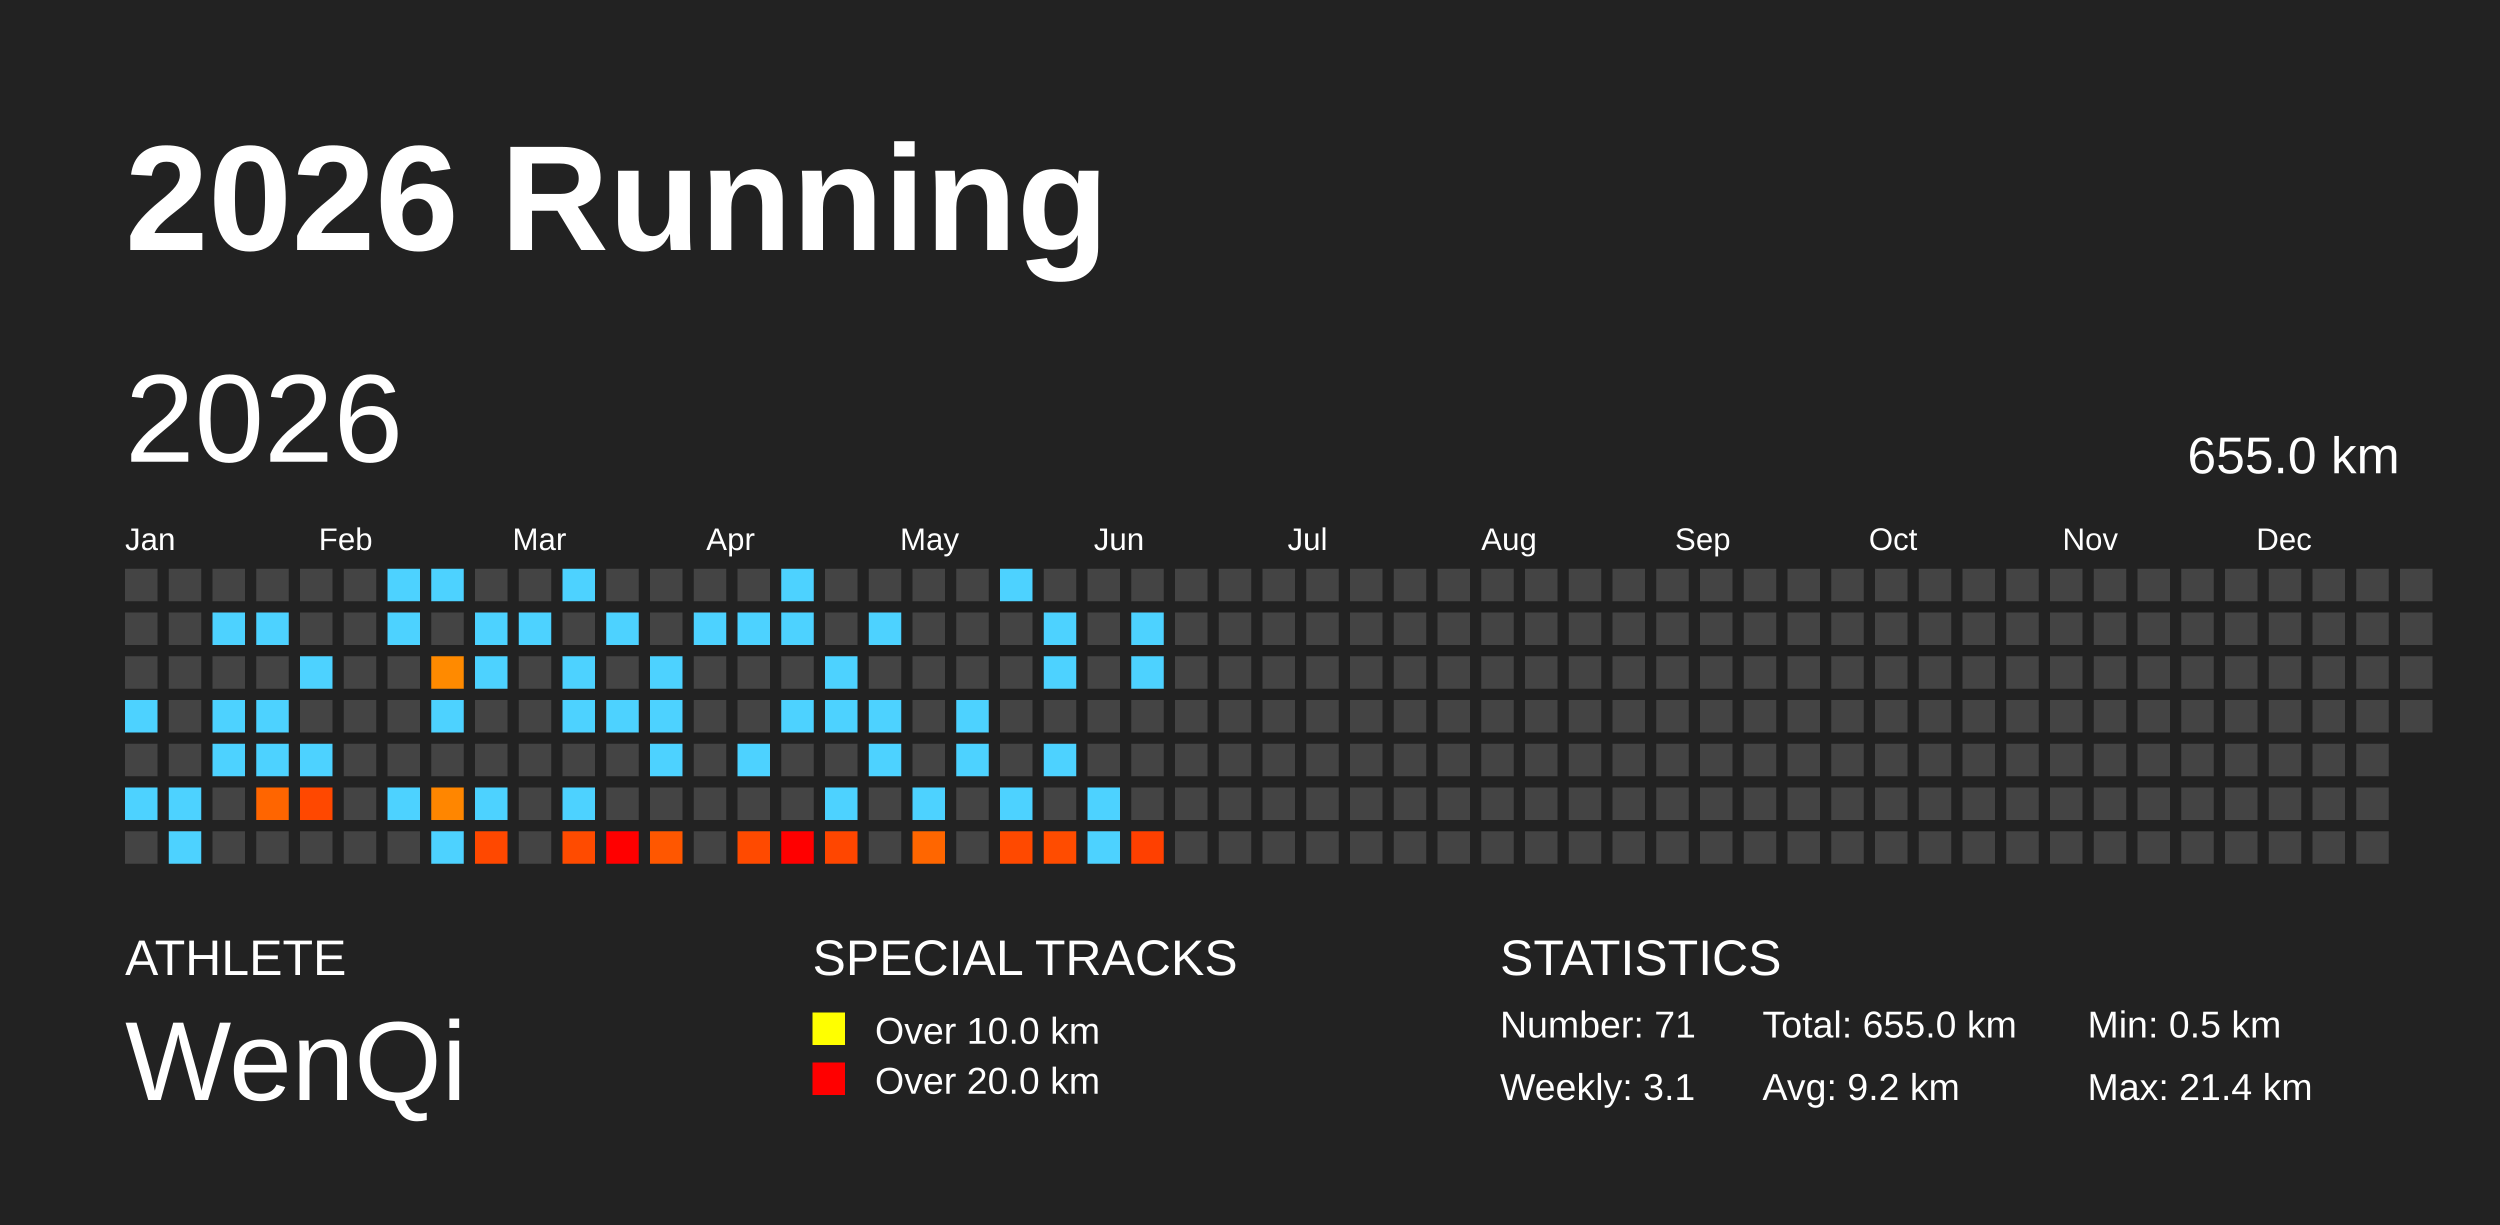
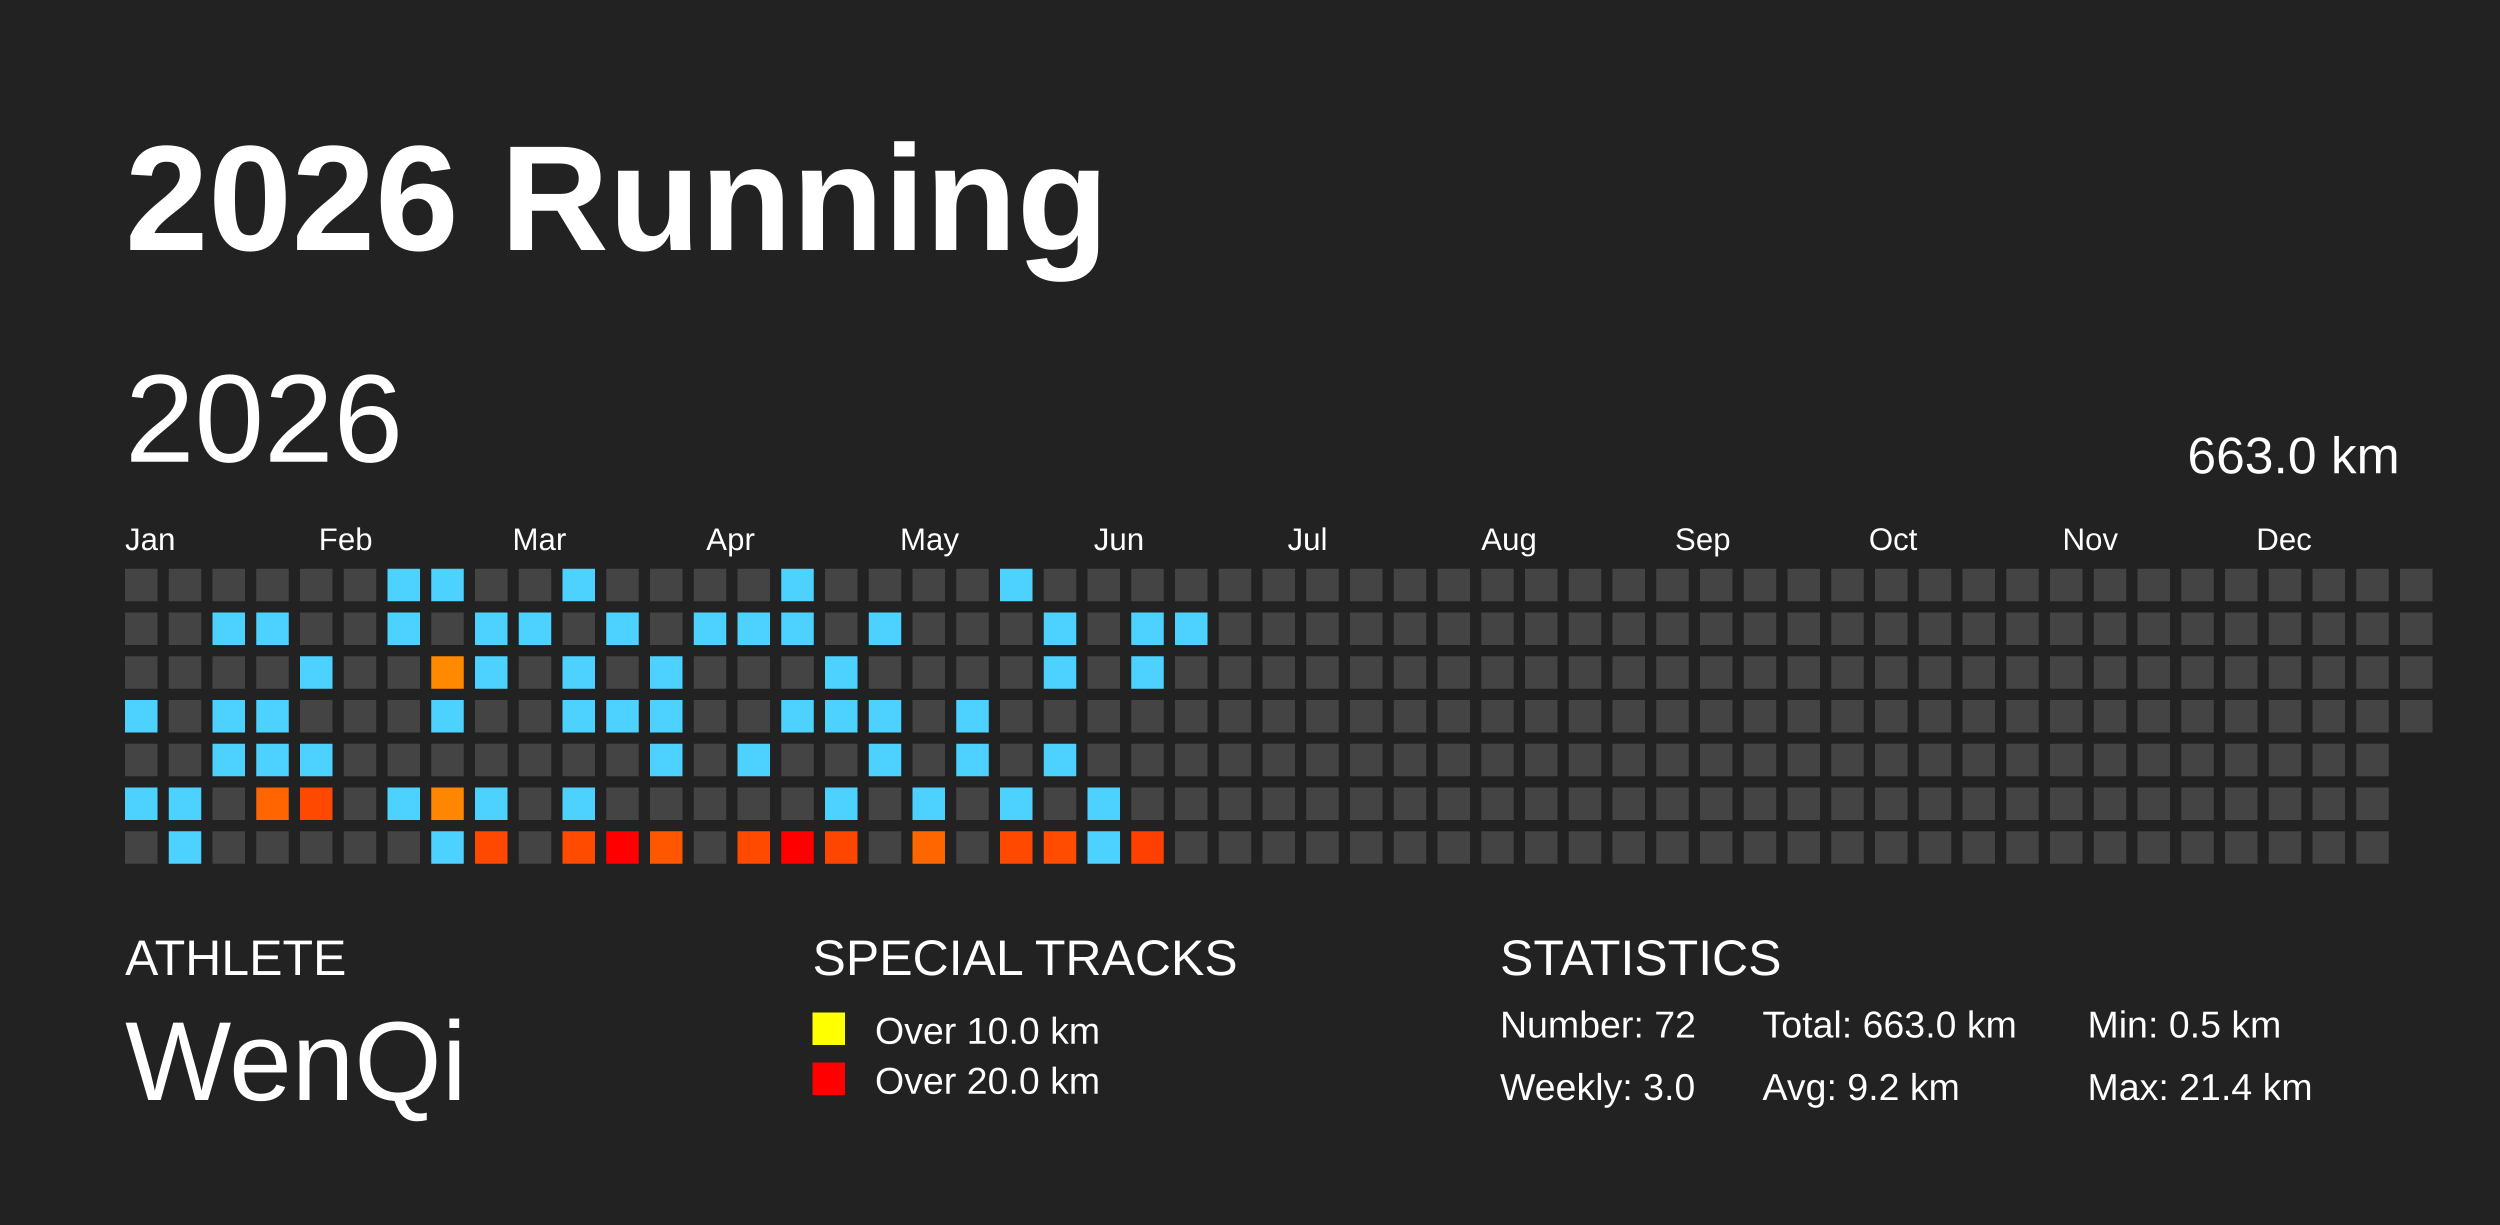
<svg xmlns="http://www.w3.org/2000/svg" baseProfile="full" height="98mm" version="1.1" viewBox="0,0,200,98" width="200mm">
  <defs />
  <rect fill="#222222" height="98" width="200" x="0" y="0" />
  <text fill="#FFFFFF" style="font-size:12px; font-family:Arial; font-weight:bold;" x="10" y="20">2026 Running</text>
  <text fill="#FFFFFF" style="font-size:4px; font-family:Arial" x="10" y="78">ATHLETE</text>
  <text fill="#FFFFFF" style="font-size:9px; font-family:Arial" x="10" y="88">WenQi</text>
  <text fill="#FFFFFF" style="font-size:4px; font-family:Arial" x="65" y="78">SPECIAL TRACKS</text>
  <rect fill="yellow" height="2.6" width="2.6" x="65" y="81" />
  <text fill="#FFFFFF" style="font-size:3px; font-family:Arial" x="70" y="83.5">Over 10.0 km</text>
  <rect fill="red" height="2.6" width="2.6" x="65" y="85" />
  <text fill="#FFFFFF" style="font-size:3px; font-family:Arial" x="70" y="87.5">Over 20.0 km</text>
  <text fill="#FFFFFF" style="font-size:4px; font-family:Arial" x="120" y="78">STATISTICS</text>
-   <text fill="#FFFFFF" style="font-size:3px; font-family:Arial" x="120" y="83">Number: 71</text>
-   <text fill="#FFFFFF" style="font-size:3px; font-family:Arial" x="120" y="88">Weekly: 3.1</text>
-   <text fill="#FFFFFF" style="font-size:3px; font-family:Arial" x="141" y="83">Total: 655.0 km</text>
+   <text fill="#FFFFFF" style="font-size:3px; font-family:Arial" x="120" y="83">Number: 72</text>
+   <text fill="#FFFFFF" style="font-size:3px; font-family:Arial" x="120" y="88">Weekly: 3.0</text>
+   <text fill="#FFFFFF" style="font-size:3px; font-family:Arial" x="141" y="83">Total: 663.0 km</text>
  <text fill="#FFFFFF" style="font-size:3px; font-family:Arial" x="141" y="88">Avg: 9.2 km</text>
  <text fill="#FFFFFF" style="font-size:3px; font-family:Arial" x="167" y="83">Min: 0.5 km</text>
  <text fill="#FFFFFF" style="font-size:3px; font-family:Arial" x="167" y="88">Max: 21.4 km</text>
  <text dominant-baseline="hanging" fill="#FFFFFF" style="font-size:10.0px; font-family:Arial;" x="10" y="30">2026</text>
-   <text dominant-baseline="hanging" fill="#FFFFFF" style="font-size:4.125px; font-family:Arial;" x="175" y="35">655.0 km</text>
+   <text dominant-baseline="hanging" fill="#FFFFFF" style="font-size:4.125px; font-family:Arial;" x="175" y="35">663.0 km</text>
  <text fill="#FFFFFF" style="font-size:2.5px; font-family:Arial" x="10.0" y="44">Jan</text>
  <text fill="#FFFFFF" style="font-size:2.5px; font-family:Arial" x="25.5" y="44">Feb</text>
  <text fill="#FFFFFF" style="font-size:2.5px; font-family:Arial" x="41.0" y="44">Mar</text>
  <text fill="#FFFFFF" style="font-size:2.5px; font-family:Arial" x="56.5" y="44">Apr</text>
  <text fill="#FFFFFF" style="font-size:2.5px; font-family:Arial" x="72.0" y="44">May</text>
  <text fill="#FFFFFF" style="font-size:2.5px; font-family:Arial" x="87.5" y="44">Jun</text>
  <text fill="#FFFFFF" style="font-size:2.5px; font-family:Arial" x="103.0" y="44">Jul</text>
  <text fill="#FFFFFF" style="font-size:2.5px; font-family:Arial" x="118.5" y="44">Aug</text>
  <text fill="#FFFFFF" style="font-size:2.5px; font-family:Arial" x="134.0" y="44">Sep</text>
  <text fill="#FFFFFF" style="font-size:2.5px; font-family:Arial" x="149.5" y="44">Oct</text>
  <text fill="#FFFFFF" style="font-size:2.5px; font-family:Arial" x="165.0" y="44">Nov</text>
  <text fill="#FFFFFF" style="font-size:2.5px; font-family:Arial" x="180.5" y="44">Dec</text>
  <rect fill="#444444" height="2.6" width="2.6" x="10.0" y="45.5" />
  <rect fill="#444444" height="2.6" width="2.6" x="10.0" y="49.0" />
  <rect fill="#444444" height="2.6" width="2.6" x="10.0" y="52.5" />
  <rect fill="#4dd2ff" height="2.6" width="2.6" x="10.0" y="56.0" />
  <rect fill="#444444" height="2.6" width="2.6" x="10.0" y="59.5" />
  <rect fill="#4dd2ff" height="2.6" width="2.6" x="10.0" y="63.0" />
  <rect fill="#444444" height="2.6" width="2.6" x="10.0" y="66.5" />
  <rect fill="#444444" height="2.6" width="2.6" x="13.5" y="45.5" />
  <rect fill="#444444" height="2.6" width="2.6" x="13.5" y="49.0" />
  <rect fill="#444444" height="2.6" width="2.6" x="13.5" y="52.5" />
  <rect fill="#444444" height="2.6" width="2.6" x="13.5" y="56.0" />
  <rect fill="#444444" height="2.6" width="2.6" x="13.5" y="59.5" />
  <rect fill="#4dd2ff" height="2.6" width="2.6" x="13.5" y="63.0" />
  <rect fill="#4dd2ff" height="2.6" width="2.6" x="13.5" y="66.5" />
  <rect fill="#444444" height="2.6" width="2.6" x="17.0" y="45.5" />
  <rect fill="#4dd2ff" height="2.6" width="2.6" x="17.0" y="49.0" />
  <rect fill="#444444" height="2.6" width="2.6" x="17.0" y="52.5" />
  <rect fill="#4dd2ff" height="2.6" width="2.6" x="17.0" y="56.0" />
  <rect fill="#4dd2ff" height="2.6" width="2.6" x="17.0" y="59.5" />
  <rect fill="#444444" height="2.6" width="2.6" x="17.0" y="63.0" />
  <rect fill="#444444" height="2.6" width="2.6" x="17.0" y="66.5" />
  <rect fill="#444444" height="2.6" width="2.6" x="20.5" y="45.5" />
  <rect fill="#4dd2ff" height="2.6" width="2.6" x="20.5" y="49.0" />
  <rect fill="#444444" height="2.6" width="2.6" x="20.5" y="52.5" />
  <rect fill="#4dd2ff" height="2.6" width="2.6" x="20.5" y="56.0" />
  <rect fill="#4dd2ff" height="2.6" width="2.6" x="20.5" y="59.5" />
  <rect fill="#ff6500" height="2.6" width="2.6" x="20.5" y="63.0" />
  <rect fill="#444444" height="2.6" width="2.6" x="20.5" y="66.5" />
  <rect fill="#444444" height="2.6" width="2.6" x="24.0" y="45.5" />
  <rect fill="#444444" height="2.6" width="2.6" x="24.0" y="49.0" />
  <rect fill="#4dd2ff" height="2.6" width="2.6" x="24.0" y="52.5" />
  <rect fill="#444444" height="2.6" width="2.6" x="24.0" y="56.0" />
  <rect fill="#4dd2ff" height="2.6" width="2.6" x="24.0" y="59.5" />
  <rect fill="#ff4800" height="2.6" width="2.6" x="24.0" y="63.0" />
  <rect fill="#444444" height="2.6" width="2.6" x="24.0" y="66.5" />
  <rect fill="#444444" height="2.6" width="2.6" x="27.5" y="45.5" />
  <rect fill="#444444" height="2.6" width="2.6" x="27.5" y="49.0" />
  <rect fill="#444444" height="2.6" width="2.6" x="27.5" y="52.5" />
  <rect fill="#444444" height="2.6" width="2.6" x="27.5" y="56.0" />
  <rect fill="#444444" height="2.6" width="2.6" x="27.5" y="59.5" />
  <rect fill="#444444" height="2.6" width="2.6" x="27.5" y="63.0" />
  <rect fill="#444444" height="2.6" width="2.6" x="27.5" y="66.5" />
  <rect fill="#4dd2ff" height="2.6" width="2.6" x="31.0" y="45.5" />
  <rect fill="#4dd2ff" height="2.6" width="2.6" x="31.0" y="49.0" />
  <rect fill="#444444" height="2.6" width="2.6" x="31.0" y="52.5" />
  <rect fill="#444444" height="2.6" width="2.6" x="31.0" y="56.0" />
  <rect fill="#444444" height="2.6" width="2.6" x="31.0" y="59.5" />
  <rect fill="#4dd2ff" height="2.6" width="2.6" x="31.0" y="63.0" />
  <rect fill="#444444" height="2.6" width="2.6" x="31.0" y="66.5" />
  <rect fill="#4dd2ff" height="2.6" width="2.6" x="34.5" y="45.5" />
  <rect fill="#444444" height="2.6" width="2.6" x="34.5" y="49.0" />
  <rect fill="#ff8a00" height="2.6" width="2.6" x="34.5" y="52.5" />
  <rect fill="#4dd2ff" height="2.6" width="2.6" x="34.5" y="56.0" />
  <rect fill="#444444" height="2.6" width="2.6" x="34.5" y="59.5" />
  <rect fill="#ff8600" height="2.6" width="2.6" x="34.5" y="63.0" />
  <rect fill="#4dd2ff" height="2.6" width="2.6" x="34.5" y="66.5" />
  <rect fill="#444444" height="2.6" width="2.6" x="38.0" y="45.5" />
  <rect fill="#4dd2ff" height="2.6" width="2.6" x="38.0" y="49.0" />
  <rect fill="#4dd2ff" height="2.6" width="2.6" x="38.0" y="52.5" />
  <rect fill="#444444" height="2.6" width="2.6" x="38.0" y="56.0" />
  <rect fill="#444444" height="2.6" width="2.6" x="38.0" y="59.5" />
  <rect fill="#4dd2ff" height="2.6" width="2.6" x="38.0" y="63.0" />
  <rect fill="#ff4800" height="2.6" width="2.6" x="38.0" y="66.5" />
  <rect fill="#444444" height="2.6" width="2.6" x="41.5" y="45.5" />
  <rect fill="#4dd2ff" height="2.6" width="2.6" x="41.5" y="49.0" />
  <rect fill="#444444" height="2.6" width="2.6" x="41.5" y="52.5" />
  <rect fill="#444444" height="2.6" width="2.6" x="41.5" y="56.0" />
  <rect fill="#444444" height="2.6" width="2.6" x="41.5" y="59.5" />
  <rect fill="#444444" height="2.6" width="2.6" x="41.5" y="63.0" />
  <rect fill="#444444" height="2.6" width="2.6" x="41.5" y="66.5" />
  <rect fill="#4dd2ff" height="2.6" width="2.6" x="45.0" y="45.5" />
  <rect fill="#444444" height="2.6" width="2.6" x="45.0" y="49.0" />
  <rect fill="#4dd2ff" height="2.6" width="2.6" x="45.0" y="52.5" />
  <rect fill="#4dd2ff" height="2.6" width="2.6" x="45.0" y="56.0" />
  <rect fill="#444444" height="2.6" width="2.6" x="45.0" y="59.5" />
  <rect fill="#4dd2ff" height="2.6" width="2.6" x="45.0" y="63.0" />
  <rect fill="#ff4b00" height="2.6" width="2.6" x="45.0" y="66.5" />
  <rect fill="#444444" height="2.6" width="2.6" x="48.5" y="45.5" />
  <rect fill="#4dd2ff" height="2.6" width="2.6" x="48.5" y="49.0" />
  <rect fill="#444444" height="2.6" width="2.6" x="48.5" y="52.5" />
  <rect fill="#4dd2ff" height="2.6" width="2.6" x="48.5" y="56.0" />
  <rect fill="#444444" height="2.6" width="2.6" x="48.5" y="59.5" />
  <rect fill="#444444" height="2.6" width="2.6" x="48.5" y="63.0" />
  <rect fill="red" height="2.6" width="2.6" x="48.5" y="66.5" />
  <rect fill="#444444" height="2.6" width="2.6" x="52.0" y="45.5" />
  <rect fill="#444444" height="2.6" width="2.6" x="52.0" y="49.0" />
  <rect fill="#4dd2ff" height="2.6" width="2.6" x="52.0" y="52.5" />
  <rect fill="#4dd2ff" height="2.6" width="2.6" x="52.0" y="56.0" />
  <rect fill="#4dd2ff" height="2.6" width="2.6" x="52.0" y="59.5" />
  <rect fill="#444444" height="2.6" width="2.6" x="52.0" y="63.0" />
  <rect fill="#ff5700" height="2.6" width="2.6" x="52.0" y="66.5" />
  <rect fill="#444444" height="2.6" width="2.6" x="55.5" y="45.5" />
  <rect fill="#4dd2ff" height="2.6" width="2.6" x="55.5" y="49.0" />
  <rect fill="#444444" height="2.6" width="2.6" x="55.5" y="52.5" />
  <rect fill="#444444" height="2.6" width="2.6" x="55.5" y="56.0" />
  <rect fill="#444444" height="2.6" width="2.6" x="55.5" y="59.5" />
  <rect fill="#444444" height="2.6" width="2.6" x="55.5" y="63.0" />
  <rect fill="#444444" height="2.6" width="2.6" x="55.5" y="66.5" />
  <rect fill="#444444" height="2.6" width="2.6" x="59.0" y="45.5" />
  <rect fill="#4dd2ff" height="2.6" width="2.6" x="59.0" y="49.0" />
  <rect fill="#444444" height="2.6" width="2.6" x="59.0" y="52.5" />
  <rect fill="#444444" height="2.6" width="2.6" x="59.0" y="56.0" />
  <rect fill="#4dd2ff" height="2.6" width="2.6" x="59.0" y="59.5" />
  <rect fill="#444444" height="2.6" width="2.6" x="59.0" y="63.0" />
  <rect fill="#ff4a00" height="2.6" width="2.6" x="59.0" y="66.5" />
  <rect fill="#4dd2ff" height="2.6" width="2.6" x="62.5" y="45.5" />
  <rect fill="#4dd2ff" height="2.6" width="2.6" x="62.5" y="49.0" />
  <rect fill="#444444" height="2.6" width="2.6" x="62.5" y="52.5" />
  <rect fill="#4dd2ff" height="2.6" width="2.6" x="62.5" y="56.0" />
  <rect fill="#444444" height="2.6" width="2.6" x="62.5" y="59.5" />
  <rect fill="#444444" height="2.6" width="2.6" x="62.5" y="63.0" />
  <rect fill="red" height="2.6" width="2.6" x="62.5" y="66.5" />
  <rect fill="#444444" height="2.6" width="2.6" x="66.0" y="45.5" />
  <rect fill="#444444" height="2.6" width="2.6" x="66.0" y="49.0" />
  <rect fill="#4dd2ff" height="2.6" width="2.6" x="66.0" y="52.5" />
  <rect fill="#4dd2ff" height="2.6" width="2.6" x="66.0" y="56.0" />
  <rect fill="#444444" height="2.6" width="2.6" x="66.0" y="59.5" />
  <rect fill="#4dd2ff" height="2.6" width="2.6" x="66.0" y="63.0" />
  <rect fill="#ff4600" height="2.6" width="2.6" x="66.0" y="66.5" />
  <rect fill="#444444" height="2.6" width="2.6" x="69.5" y="45.5" />
  <rect fill="#4dd2ff" height="2.6" width="2.6" x="69.5" y="49.0" />
  <rect fill="#444444" height="2.6" width="2.6" x="69.5" y="52.5" />
  <rect fill="#4dd2ff" height="2.6" width="2.6" x="69.5" y="56.0" />
  <rect fill="#4dd2ff" height="2.6" width="2.6" x="69.5" y="59.5" />
  <rect fill="#444444" height="2.6" width="2.6" x="69.5" y="63.0" />
  <rect fill="#444444" height="2.6" width="2.6" x="69.5" y="66.5" />
  <rect fill="#444444" height="2.6" width="2.6" x="73.0" y="45.5" />
  <rect fill="#444444" height="2.6" width="2.6" x="73.0" y="49.0" />
  <rect fill="#444444" height="2.6" width="2.6" x="73.0" y="52.5" />
  <rect fill="#444444" height="2.6" width="2.6" x="73.0" y="56.0" />
  <rect fill="#444444" height="2.6" width="2.6" x="73.0" y="59.5" />
  <rect fill="#4dd2ff" height="2.6" width="2.6" x="73.0" y="63.0" />
  <rect fill="#ff6600" height="2.6" width="2.6" x="73.0" y="66.5" />
  <rect fill="#444444" height="2.6" width="2.6" x="76.5" y="45.5" />
  <rect fill="#444444" height="2.6" width="2.6" x="76.5" y="49.0" />
  <rect fill="#444444" height="2.6" width="2.6" x="76.5" y="52.5" />
  <rect fill="#4dd2ff" height="2.6" width="2.6" x="76.5" y="56.0" />
  <rect fill="#4dd2ff" height="2.6" width="2.6" x="76.5" y="59.5" />
  <rect fill="#444444" height="2.6" width="2.6" x="76.5" y="63.0" />
  <rect fill="#444444" height="2.6" width="2.6" x="76.5" y="66.5" />
  <rect fill="#4dd2ff" height="2.6" width="2.6" x="80.0" y="45.5" />
  <rect fill="#444444" height="2.6" width="2.6" x="80.0" y="49.0" />
  <rect fill="#444444" height="2.6" width="2.6" x="80.0" y="52.5" />
  <rect fill="#444444" height="2.6" width="2.6" x="80.0" y="56.0" />
  <rect fill="#444444" height="2.6" width="2.6" x="80.0" y="59.5" />
  <rect fill="#4dd2ff" height="2.6" width="2.6" x="80.0" y="63.0" />
  <rect fill="#ff4900" height="2.6" width="2.6" x="80.0" y="66.5" />
  <rect fill="#444444" height="2.6" width="2.6" x="83.5" y="45.5" />
  <rect fill="#4dd2ff" height="2.6" width="2.6" x="83.5" y="49.0" />
  <rect fill="#4dd2ff" height="2.6" width="2.6" x="83.5" y="52.5" />
  <rect fill="#444444" height="2.6" width="2.6" x="83.5" y="56.0" />
  <rect fill="#4dd2ff" height="2.6" width="2.6" x="83.5" y="59.5" />
  <rect fill="#444444" height="2.6" width="2.6" x="83.5" y="63.0" />
  <rect fill="#ff4c00" height="2.6" width="2.6" x="83.5" y="66.5" />
  <rect fill="#444444" height="2.6" width="2.6" x="87.0" y="45.5" />
  <rect fill="#444444" height="2.6" width="2.6" x="87.0" y="49.0" />
  <rect fill="#444444" height="2.6" width="2.6" x="87.0" y="52.5" />
  <rect fill="#444444" height="2.6" width="2.6" x="87.0" y="56.0" />
  <rect fill="#444444" height="2.6" width="2.6" x="87.0" y="59.5" />
  <rect fill="#4dd2ff" height="2.6" width="2.6" x="87.0" y="63.0" />
  <rect fill="#4dd2ff" height="2.6" width="2.6" x="87.0" y="66.5" />
  <rect fill="#444444" height="2.6" width="2.6" x="90.5" y="45.5" />
  <rect fill="#4dd2ff" height="2.6" width="2.6" x="90.5" y="49.0" />
  <rect fill="#4dd2ff" height="2.6" width="2.6" x="90.5" y="52.5" />
  <rect fill="#444444" height="2.6" width="2.6" x="90.5" y="56.0" />
  <rect fill="#444444" height="2.6" width="2.6" x="90.5" y="59.5" />
  <rect fill="#444444" height="2.6" width="2.6" x="90.5" y="63.0" />
  <rect fill="#ff4000" height="2.6" width="2.6" x="90.5" y="66.5" />
  <rect fill="#444444" height="2.6" width="2.6" x="94.0" y="45.5" />
-   <rect fill="#444444" height="2.6" width="2.6" x="94.0" y="49.0" />
+   <rect fill="#4dd2ff" height="2.6" width="2.6" x="94.0" y="49.0" />
  <rect fill="#444444" height="2.6" width="2.6" x="94.0" y="52.5" />
  <rect fill="#444444" height="2.6" width="2.6" x="94.0" y="56.0" />
  <rect fill="#444444" height="2.6" width="2.6" x="94.0" y="59.5" />
  <rect fill="#444444" height="2.6" width="2.6" x="94.0" y="63.0" />
  <rect fill="#444444" height="2.6" width="2.6" x="94.0" y="66.5" />
  <rect fill="#444444" height="2.6" width="2.6" x="97.5" y="45.5" />
  <rect fill="#444444" height="2.6" width="2.6" x="97.5" y="49.0" />
  <rect fill="#444444" height="2.6" width="2.6" x="97.5" y="52.5" />
  <rect fill="#444444" height="2.6" width="2.6" x="97.5" y="56.0" />
  <rect fill="#444444" height="2.6" width="2.6" x="97.5" y="59.5" />
  <rect fill="#444444" height="2.6" width="2.6" x="97.5" y="63.0" />
  <rect fill="#444444" height="2.6" width="2.6" x="97.5" y="66.5" />
  <rect fill="#444444" height="2.6" width="2.6" x="101.0" y="45.5" />
  <rect fill="#444444" height="2.6" width="2.6" x="101.0" y="49.0" />
  <rect fill="#444444" height="2.6" width="2.6" x="101.0" y="52.5" />
  <rect fill="#444444" height="2.6" width="2.6" x="101.0" y="56.0" />
  <rect fill="#444444" height="2.6" width="2.6" x="101.0" y="59.5" />
  <rect fill="#444444" height="2.6" width="2.6" x="101.0" y="63.0" />
  <rect fill="#444444" height="2.6" width="2.6" x="101.0" y="66.5" />
  <rect fill="#444444" height="2.6" width="2.6" x="104.5" y="45.5" />
  <rect fill="#444444" height="2.6" width="2.6" x="104.5" y="49.0" />
  <rect fill="#444444" height="2.6" width="2.6" x="104.5" y="52.5" />
  <rect fill="#444444" height="2.6" width="2.6" x="104.5" y="56.0" />
  <rect fill="#444444" height="2.6" width="2.6" x="104.5" y="59.5" />
  <rect fill="#444444" height="2.6" width="2.6" x="104.5" y="63.0" />
  <rect fill="#444444" height="2.6" width="2.6" x="104.5" y="66.5" />
  <rect fill="#444444" height="2.6" width="2.6" x="108.0" y="45.5" />
  <rect fill="#444444" height="2.6" width="2.6" x="108.0" y="49.0" />
  <rect fill="#444444" height="2.6" width="2.6" x="108.0" y="52.5" />
  <rect fill="#444444" height="2.6" width="2.6" x="108.0" y="56.0" />
  <rect fill="#444444" height="2.6" width="2.6" x="108.0" y="59.5" />
  <rect fill="#444444" height="2.6" width="2.6" x="108.0" y="63.0" />
  <rect fill="#444444" height="2.6" width="2.6" x="108.0" y="66.5" />
  <rect fill="#444444" height="2.6" width="2.6" x="111.5" y="45.5" />
  <rect fill="#444444" height="2.6" width="2.6" x="111.5" y="49.0" />
  <rect fill="#444444" height="2.6" width="2.6" x="111.5" y="52.5" />
  <rect fill="#444444" height="2.6" width="2.6" x="111.5" y="56.0" />
  <rect fill="#444444" height="2.6" width="2.6" x="111.5" y="59.5" />
  <rect fill="#444444" height="2.6" width="2.6" x="111.5" y="63.0" />
  <rect fill="#444444" height="2.6" width="2.6" x="111.5" y="66.5" />
  <rect fill="#444444" height="2.6" width="2.6" x="115.0" y="45.5" />
  <rect fill="#444444" height="2.6" width="2.6" x="115.0" y="49.0" />
  <rect fill="#444444" height="2.6" width="2.6" x="115.0" y="52.5" />
  <rect fill="#444444" height="2.6" width="2.6" x="115.0" y="56.0" />
  <rect fill="#444444" height="2.6" width="2.6" x="115.0" y="59.5" />
  <rect fill="#444444" height="2.6" width="2.6" x="115.0" y="63.0" />
  <rect fill="#444444" height="2.6" width="2.6" x="115.0" y="66.5" />
  <rect fill="#444444" height="2.6" width="2.6" x="118.5" y="45.5" />
  <rect fill="#444444" height="2.6" width="2.6" x="118.5" y="49.0" />
  <rect fill="#444444" height="2.6" width="2.6" x="118.5" y="52.5" />
  <rect fill="#444444" height="2.6" width="2.6" x="118.5" y="56.0" />
  <rect fill="#444444" height="2.6" width="2.6" x="118.5" y="59.5" />
  <rect fill="#444444" height="2.6" width="2.6" x="118.5" y="63.0" />
  <rect fill="#444444" height="2.6" width="2.6" x="118.5" y="66.5" />
  <rect fill="#444444" height="2.6" width="2.6" x="122.0" y="45.5" />
  <rect fill="#444444" height="2.6" width="2.6" x="122.0" y="49.0" />
  <rect fill="#444444" height="2.6" width="2.6" x="122.0" y="52.5" />
  <rect fill="#444444" height="2.6" width="2.6" x="122.0" y="56.0" />
  <rect fill="#444444" height="2.6" width="2.6" x="122.0" y="59.5" />
  <rect fill="#444444" height="2.6" width="2.6" x="122.0" y="63.0" />
  <rect fill="#444444" height="2.6" width="2.6" x="122.0" y="66.5" />
  <rect fill="#444444" height="2.6" width="2.6" x="125.5" y="45.5" />
  <rect fill="#444444" height="2.6" width="2.6" x="125.5" y="49.0" />
  <rect fill="#444444" height="2.6" width="2.6" x="125.5" y="52.5" />
  <rect fill="#444444" height="2.6" width="2.6" x="125.5" y="56.0" />
  <rect fill="#444444" height="2.6" width="2.6" x="125.5" y="59.5" />
  <rect fill="#444444" height="2.6" width="2.6" x="125.5" y="63.0" />
  <rect fill="#444444" height="2.6" width="2.6" x="125.5" y="66.5" />
  <rect fill="#444444" height="2.6" width="2.6" x="129.0" y="45.5" />
  <rect fill="#444444" height="2.6" width="2.6" x="129.0" y="49.0" />
  <rect fill="#444444" height="2.6" width="2.6" x="129.0" y="52.5" />
  <rect fill="#444444" height="2.6" width="2.6" x="129.0" y="56.0" />
  <rect fill="#444444" height="2.6" width="2.6" x="129.0" y="59.5" />
  <rect fill="#444444" height="2.6" width="2.6" x="129.0" y="63.0" />
  <rect fill="#444444" height="2.6" width="2.6" x="129.0" y="66.5" />
  <rect fill="#444444" height="2.6" width="2.6" x="132.5" y="45.5" />
  <rect fill="#444444" height="2.6" width="2.6" x="132.5" y="49.0" />
  <rect fill="#444444" height="2.6" width="2.6" x="132.5" y="52.5" />
  <rect fill="#444444" height="2.6" width="2.6" x="132.5" y="56.0" />
  <rect fill="#444444" height="2.6" width="2.6" x="132.5" y="59.5" />
  <rect fill="#444444" height="2.6" width="2.6" x="132.5" y="63.0" />
  <rect fill="#444444" height="2.6" width="2.6" x="132.5" y="66.5" />
  <rect fill="#444444" height="2.6" width="2.6" x="136.0" y="45.5" />
  <rect fill="#444444" height="2.6" width="2.6" x="136.0" y="49.0" />
  <rect fill="#444444" height="2.6" width="2.6" x="136.0" y="52.5" />
  <rect fill="#444444" height="2.6" width="2.6" x="136.0" y="56.0" />
  <rect fill="#444444" height="2.6" width="2.6" x="136.0" y="59.5" />
  <rect fill="#444444" height="2.6" width="2.6" x="136.0" y="63.0" />
  <rect fill="#444444" height="2.6" width="2.6" x="136.0" y="66.5" />
  <rect fill="#444444" height="2.6" width="2.6" x="139.5" y="45.5" />
  <rect fill="#444444" height="2.6" width="2.6" x="139.5" y="49.0" />
  <rect fill="#444444" height="2.6" width="2.6" x="139.5" y="52.5" />
  <rect fill="#444444" height="2.6" width="2.6" x="139.5" y="56.0" />
  <rect fill="#444444" height="2.6" width="2.6" x="139.5" y="59.5" />
  <rect fill="#444444" height="2.6" width="2.6" x="139.5" y="63.0" />
  <rect fill="#444444" height="2.6" width="2.6" x="139.5" y="66.5" />
  <rect fill="#444444" height="2.6" width="2.6" x="143.0" y="45.5" />
  <rect fill="#444444" height="2.6" width="2.6" x="143.0" y="49.0" />
  <rect fill="#444444" height="2.6" width="2.6" x="143.0" y="52.5" />
  <rect fill="#444444" height="2.6" width="2.6" x="143.0" y="56.0" />
  <rect fill="#444444" height="2.6" width="2.6" x="143.0" y="59.5" />
  <rect fill="#444444" height="2.6" width="2.6" x="143.0" y="63.0" />
  <rect fill="#444444" height="2.6" width="2.6" x="143.0" y="66.5" />
  <rect fill="#444444" height="2.6" width="2.6" x="146.5" y="45.5" />
  <rect fill="#444444" height="2.6" width="2.6" x="146.5" y="49.0" />
  <rect fill="#444444" height="2.6" width="2.6" x="146.5" y="52.5" />
  <rect fill="#444444" height="2.6" width="2.6" x="146.5" y="56.0" />
  <rect fill="#444444" height="2.6" width="2.6" x="146.5" y="59.5" />
  <rect fill="#444444" height="2.6" width="2.6" x="146.5" y="63.0" />
  <rect fill="#444444" height="2.6" width="2.6" x="146.5" y="66.5" />
  <rect fill="#444444" height="2.6" width="2.6" x="150.0" y="45.5" />
  <rect fill="#444444" height="2.6" width="2.6" x="150.0" y="49.0" />
  <rect fill="#444444" height="2.6" width="2.6" x="150.0" y="52.5" />
  <rect fill="#444444" height="2.6" width="2.6" x="150.0" y="56.0" />
  <rect fill="#444444" height="2.6" width="2.6" x="150.0" y="59.5" />
  <rect fill="#444444" height="2.6" width="2.6" x="150.0" y="63.0" />
  <rect fill="#444444" height="2.6" width="2.6" x="150.0" y="66.5" />
  <rect fill="#444444" height="2.6" width="2.6" x="153.5" y="45.5" />
  <rect fill="#444444" height="2.6" width="2.6" x="153.5" y="49.0" />
  <rect fill="#444444" height="2.6" width="2.6" x="153.5" y="52.5" />
  <rect fill="#444444" height="2.6" width="2.6" x="153.5" y="56.0" />
  <rect fill="#444444" height="2.6" width="2.6" x="153.5" y="59.5" />
  <rect fill="#444444" height="2.6" width="2.6" x="153.5" y="63.0" />
  <rect fill="#444444" height="2.6" width="2.6" x="153.5" y="66.5" />
  <rect fill="#444444" height="2.6" width="2.6" x="157.0" y="45.5" />
  <rect fill="#444444" height="2.6" width="2.6" x="157.0" y="49.0" />
  <rect fill="#444444" height="2.6" width="2.6" x="157.0" y="52.5" />
  <rect fill="#444444" height="2.6" width="2.6" x="157.0" y="56.0" />
  <rect fill="#444444" height="2.6" width="2.6" x="157.0" y="59.5" />
  <rect fill="#444444" height="2.6" width="2.6" x="157.0" y="63.0" />
  <rect fill="#444444" height="2.6" width="2.6" x="157.0" y="66.5" />
  <rect fill="#444444" height="2.6" width="2.6" x="160.5" y="45.5" />
  <rect fill="#444444" height="2.6" width="2.6" x="160.5" y="49.0" />
  <rect fill="#444444" height="2.6" width="2.6" x="160.5" y="52.5" />
  <rect fill="#444444" height="2.6" width="2.6" x="160.5" y="56.0" />
  <rect fill="#444444" height="2.6" width="2.6" x="160.5" y="59.5" />
  <rect fill="#444444" height="2.6" width="2.6" x="160.5" y="63.0" />
  <rect fill="#444444" height="2.6" width="2.6" x="160.5" y="66.5" />
  <rect fill="#444444" height="2.6" width="2.6" x="164.0" y="45.5" />
  <rect fill="#444444" height="2.6" width="2.6" x="164.0" y="49.0" />
  <rect fill="#444444" height="2.6" width="2.6" x="164.0" y="52.5" />
  <rect fill="#444444" height="2.6" width="2.6" x="164.0" y="56.0" />
  <rect fill="#444444" height="2.6" width="2.6" x="164.0" y="59.5" />
  <rect fill="#444444" height="2.6" width="2.6" x="164.0" y="63.0" />
  <rect fill="#444444" height="2.6" width="2.6" x="164.0" y="66.5" />
  <rect fill="#444444" height="2.6" width="2.6" x="167.5" y="45.5" />
  <rect fill="#444444" height="2.6" width="2.6" x="167.5" y="49.0" />
  <rect fill="#444444" height="2.6" width="2.6" x="167.5" y="52.5" />
  <rect fill="#444444" height="2.6" width="2.6" x="167.5" y="56.0" />
  <rect fill="#444444" height="2.6" width="2.6" x="167.5" y="59.5" />
  <rect fill="#444444" height="2.6" width="2.6" x="167.5" y="63.0" />
  <rect fill="#444444" height="2.6" width="2.6" x="167.5" y="66.5" />
  <rect fill="#444444" height="2.6" width="2.6" x="171.0" y="45.5" />
  <rect fill="#444444" height="2.6" width="2.6" x="171.0" y="49.0" />
  <rect fill="#444444" height="2.6" width="2.6" x="171.0" y="52.5" />
  <rect fill="#444444" height="2.6" width="2.6" x="171.0" y="56.0" />
  <rect fill="#444444" height="2.6" width="2.6" x="171.0" y="59.5" />
  <rect fill="#444444" height="2.6" width="2.6" x="171.0" y="63.0" />
  <rect fill="#444444" height="2.6" width="2.6" x="171.0" y="66.5" />
  <rect fill="#444444" height="2.6" width="2.6" x="174.5" y="45.5" />
  <rect fill="#444444" height="2.6" width="2.6" x="174.5" y="49.0" />
  <rect fill="#444444" height="2.6" width="2.6" x="174.5" y="52.5" />
  <rect fill="#444444" height="2.6" width="2.6" x="174.5" y="56.0" />
  <rect fill="#444444" height="2.6" width="2.6" x="174.5" y="59.5" />
  <rect fill="#444444" height="2.6" width="2.6" x="174.5" y="63.0" />
  <rect fill="#444444" height="2.6" width="2.6" x="174.5" y="66.5" />
  <rect fill="#444444" height="2.6" width="2.6" x="178.0" y="45.5" />
  <rect fill="#444444" height="2.6" width="2.6" x="178.0" y="49.0" />
  <rect fill="#444444" height="2.6" width="2.6" x="178.0" y="52.5" />
  <rect fill="#444444" height="2.6" width="2.6" x="178.0" y="56.0" />
  <rect fill="#444444" height="2.6" width="2.6" x="178.0" y="59.5" />
  <rect fill="#444444" height="2.6" width="2.6" x="178.0" y="63.0" />
  <rect fill="#444444" height="2.6" width="2.6" x="178.0" y="66.5" />
  <rect fill="#444444" height="2.6" width="2.6" x="181.5" y="45.5" />
  <rect fill="#444444" height="2.6" width="2.6" x="181.5" y="49.0" />
  <rect fill="#444444" height="2.6" width="2.6" x="181.5" y="52.5" />
  <rect fill="#444444" height="2.6" width="2.6" x="181.5" y="56.0" />
  <rect fill="#444444" height="2.6" width="2.6" x="181.5" y="59.5" />
  <rect fill="#444444" height="2.6" width="2.6" x="181.5" y="63.0" />
  <rect fill="#444444" height="2.6" width="2.6" x="181.5" y="66.5" />
  <rect fill="#444444" height="2.6" width="2.6" x="185.0" y="45.5" />
  <rect fill="#444444" height="2.6" width="2.6" x="185.0" y="49.0" />
  <rect fill="#444444" height="2.6" width="2.6" x="185.0" y="52.5" />
  <rect fill="#444444" height="2.6" width="2.6" x="185.0" y="56.0" />
  <rect fill="#444444" height="2.6" width="2.6" x="185.0" y="59.5" />
  <rect fill="#444444" height="2.6" width="2.6" x="185.0" y="63.0" />
  <rect fill="#444444" height="2.6" width="2.6" x="185.0" y="66.5" />
  <rect fill="#444444" height="2.6" width="2.6" x="188.5" y="45.5" />
  <rect fill="#444444" height="2.6" width="2.6" x="188.5" y="49.0" />
  <rect fill="#444444" height="2.6" width="2.6" x="188.5" y="52.5" />
  <rect fill="#444444" height="2.6" width="2.6" x="188.5" y="56.0" />
  <rect fill="#444444" height="2.6" width="2.6" x="188.5" y="59.5" />
  <rect fill="#444444" height="2.6" width="2.6" x="188.5" y="63.0" />
  <rect fill="#444444" height="2.6" width="2.6" x="188.5" y="66.5" />
  <rect fill="#444444" height="2.6" width="2.6" x="192.0" y="45.5" />
  <rect fill="#444444" height="2.6" width="2.6" x="192.0" y="49.0" />
  <rect fill="#444444" height="2.6" width="2.6" x="192.0" y="52.5" />
  <rect fill="#444444" height="2.6" width="2.6" x="192.0" y="56.0" />
</svg>
